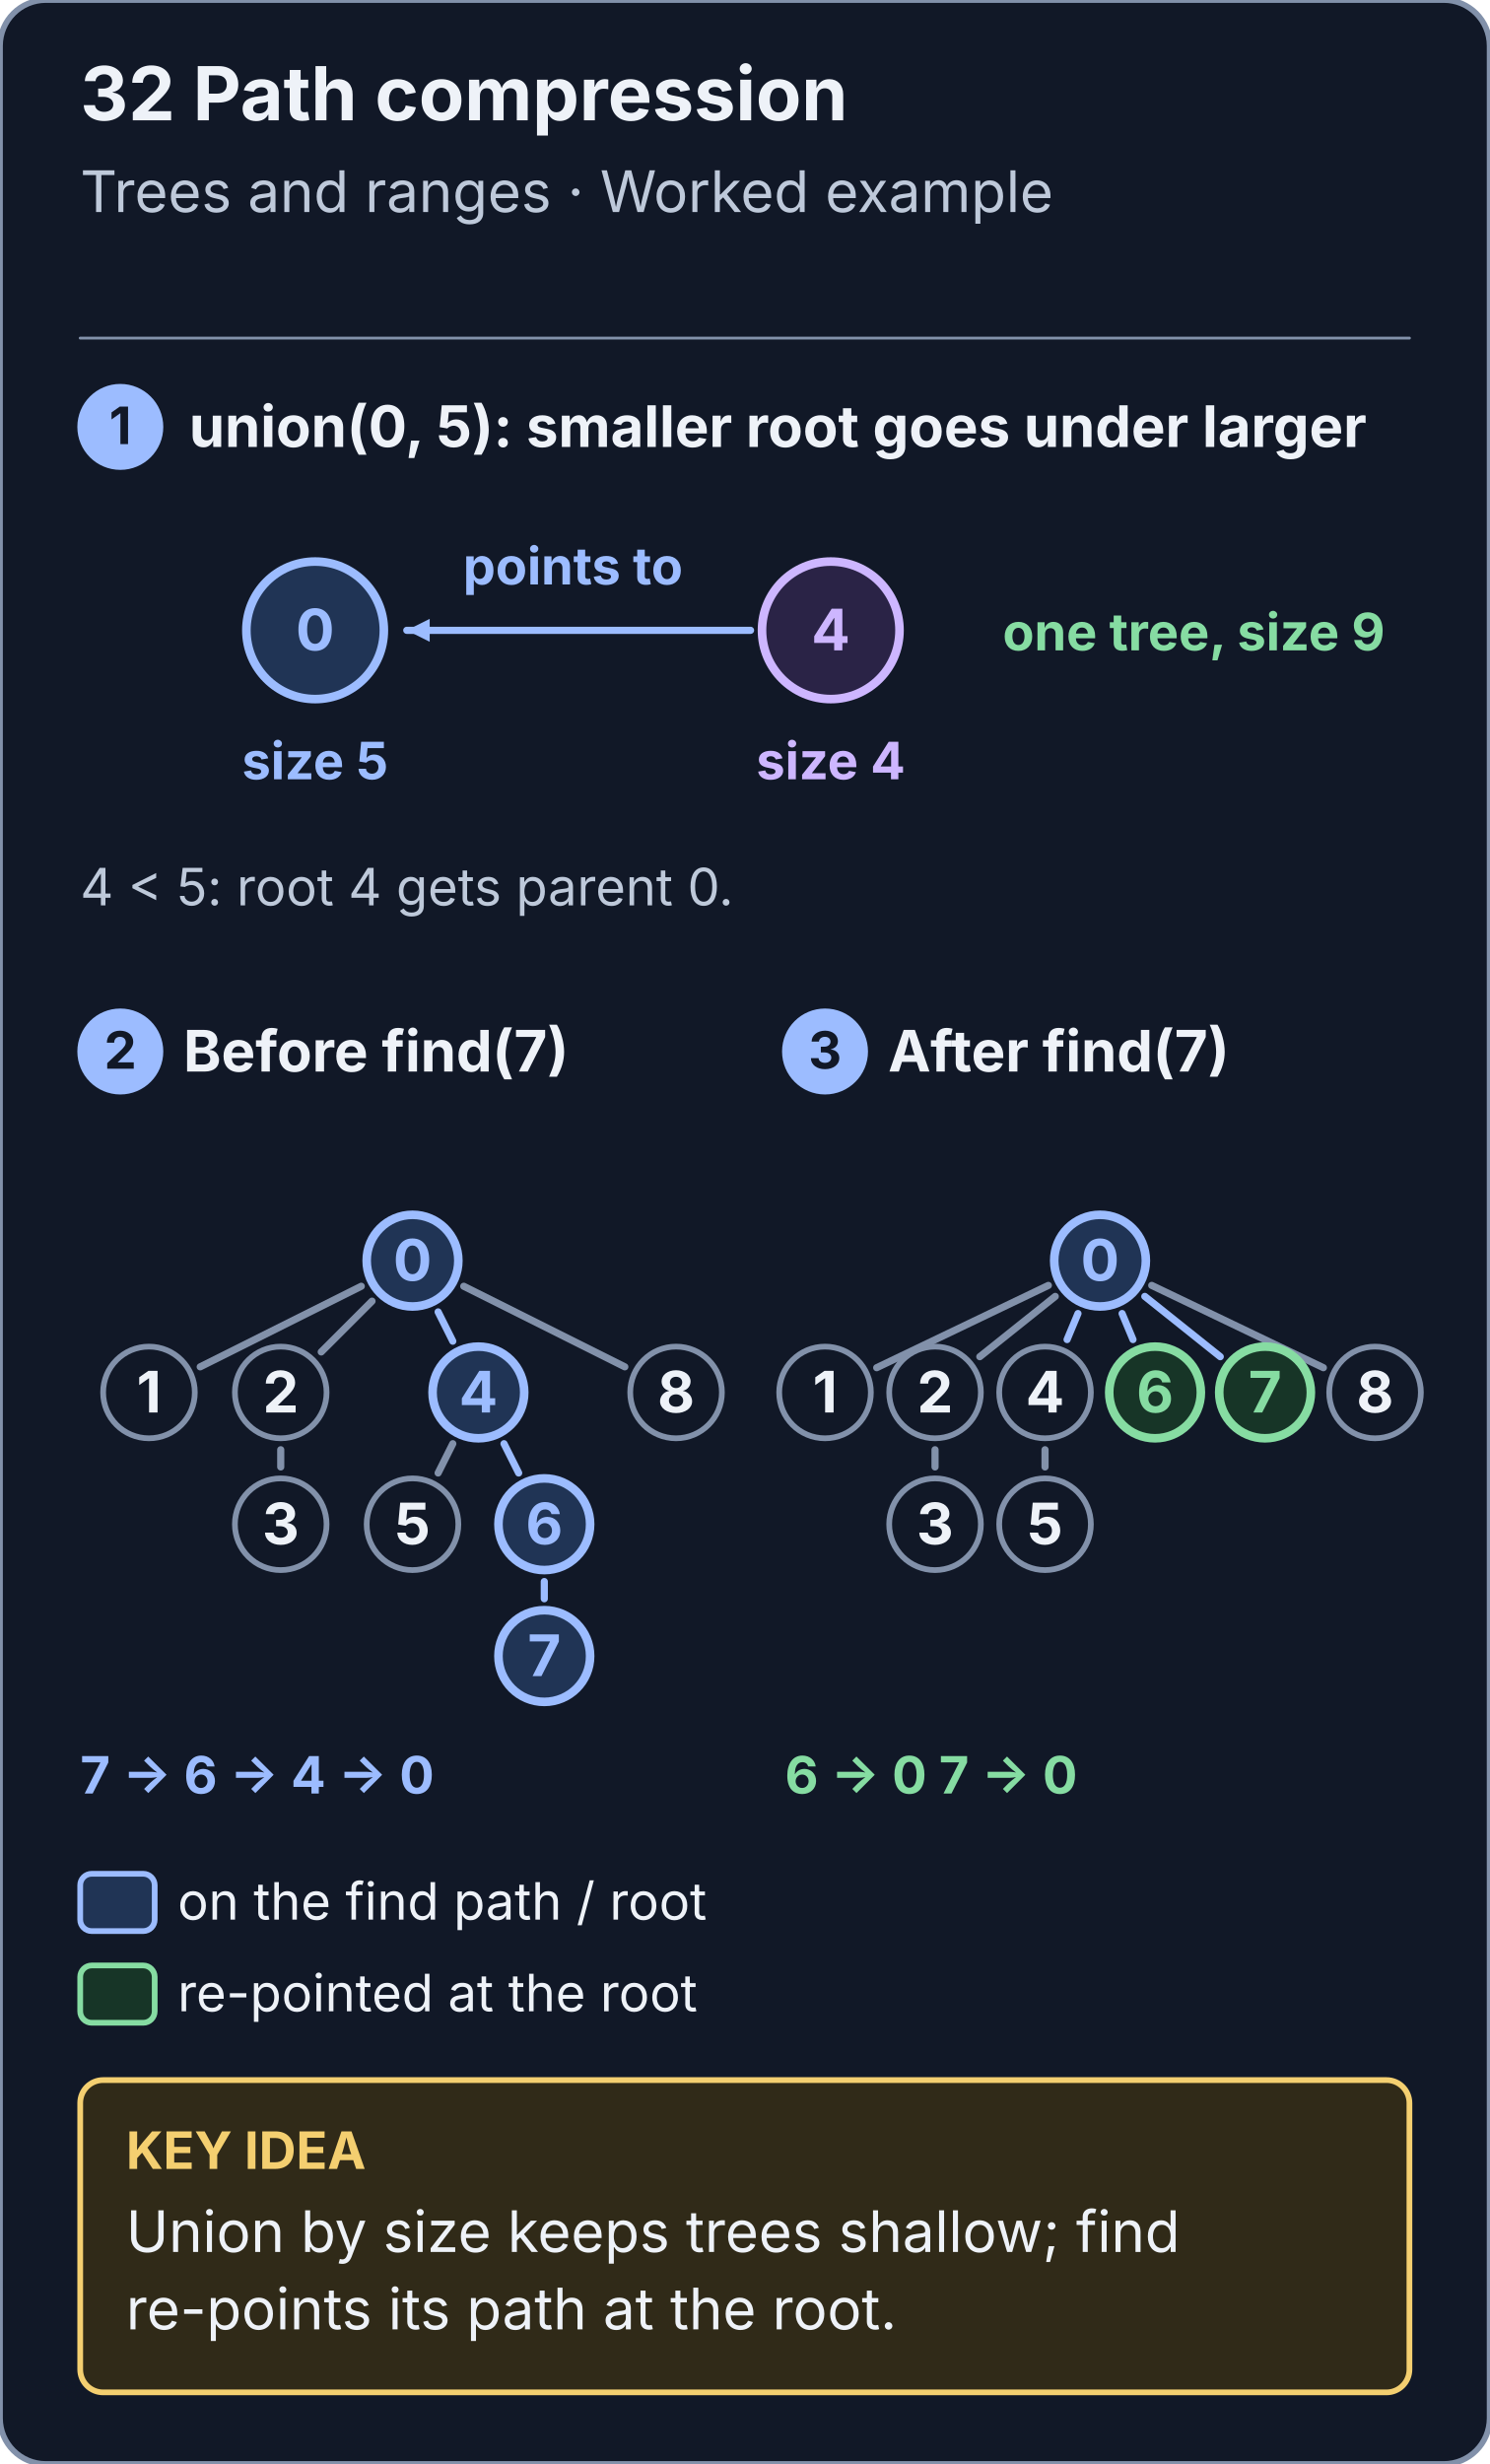
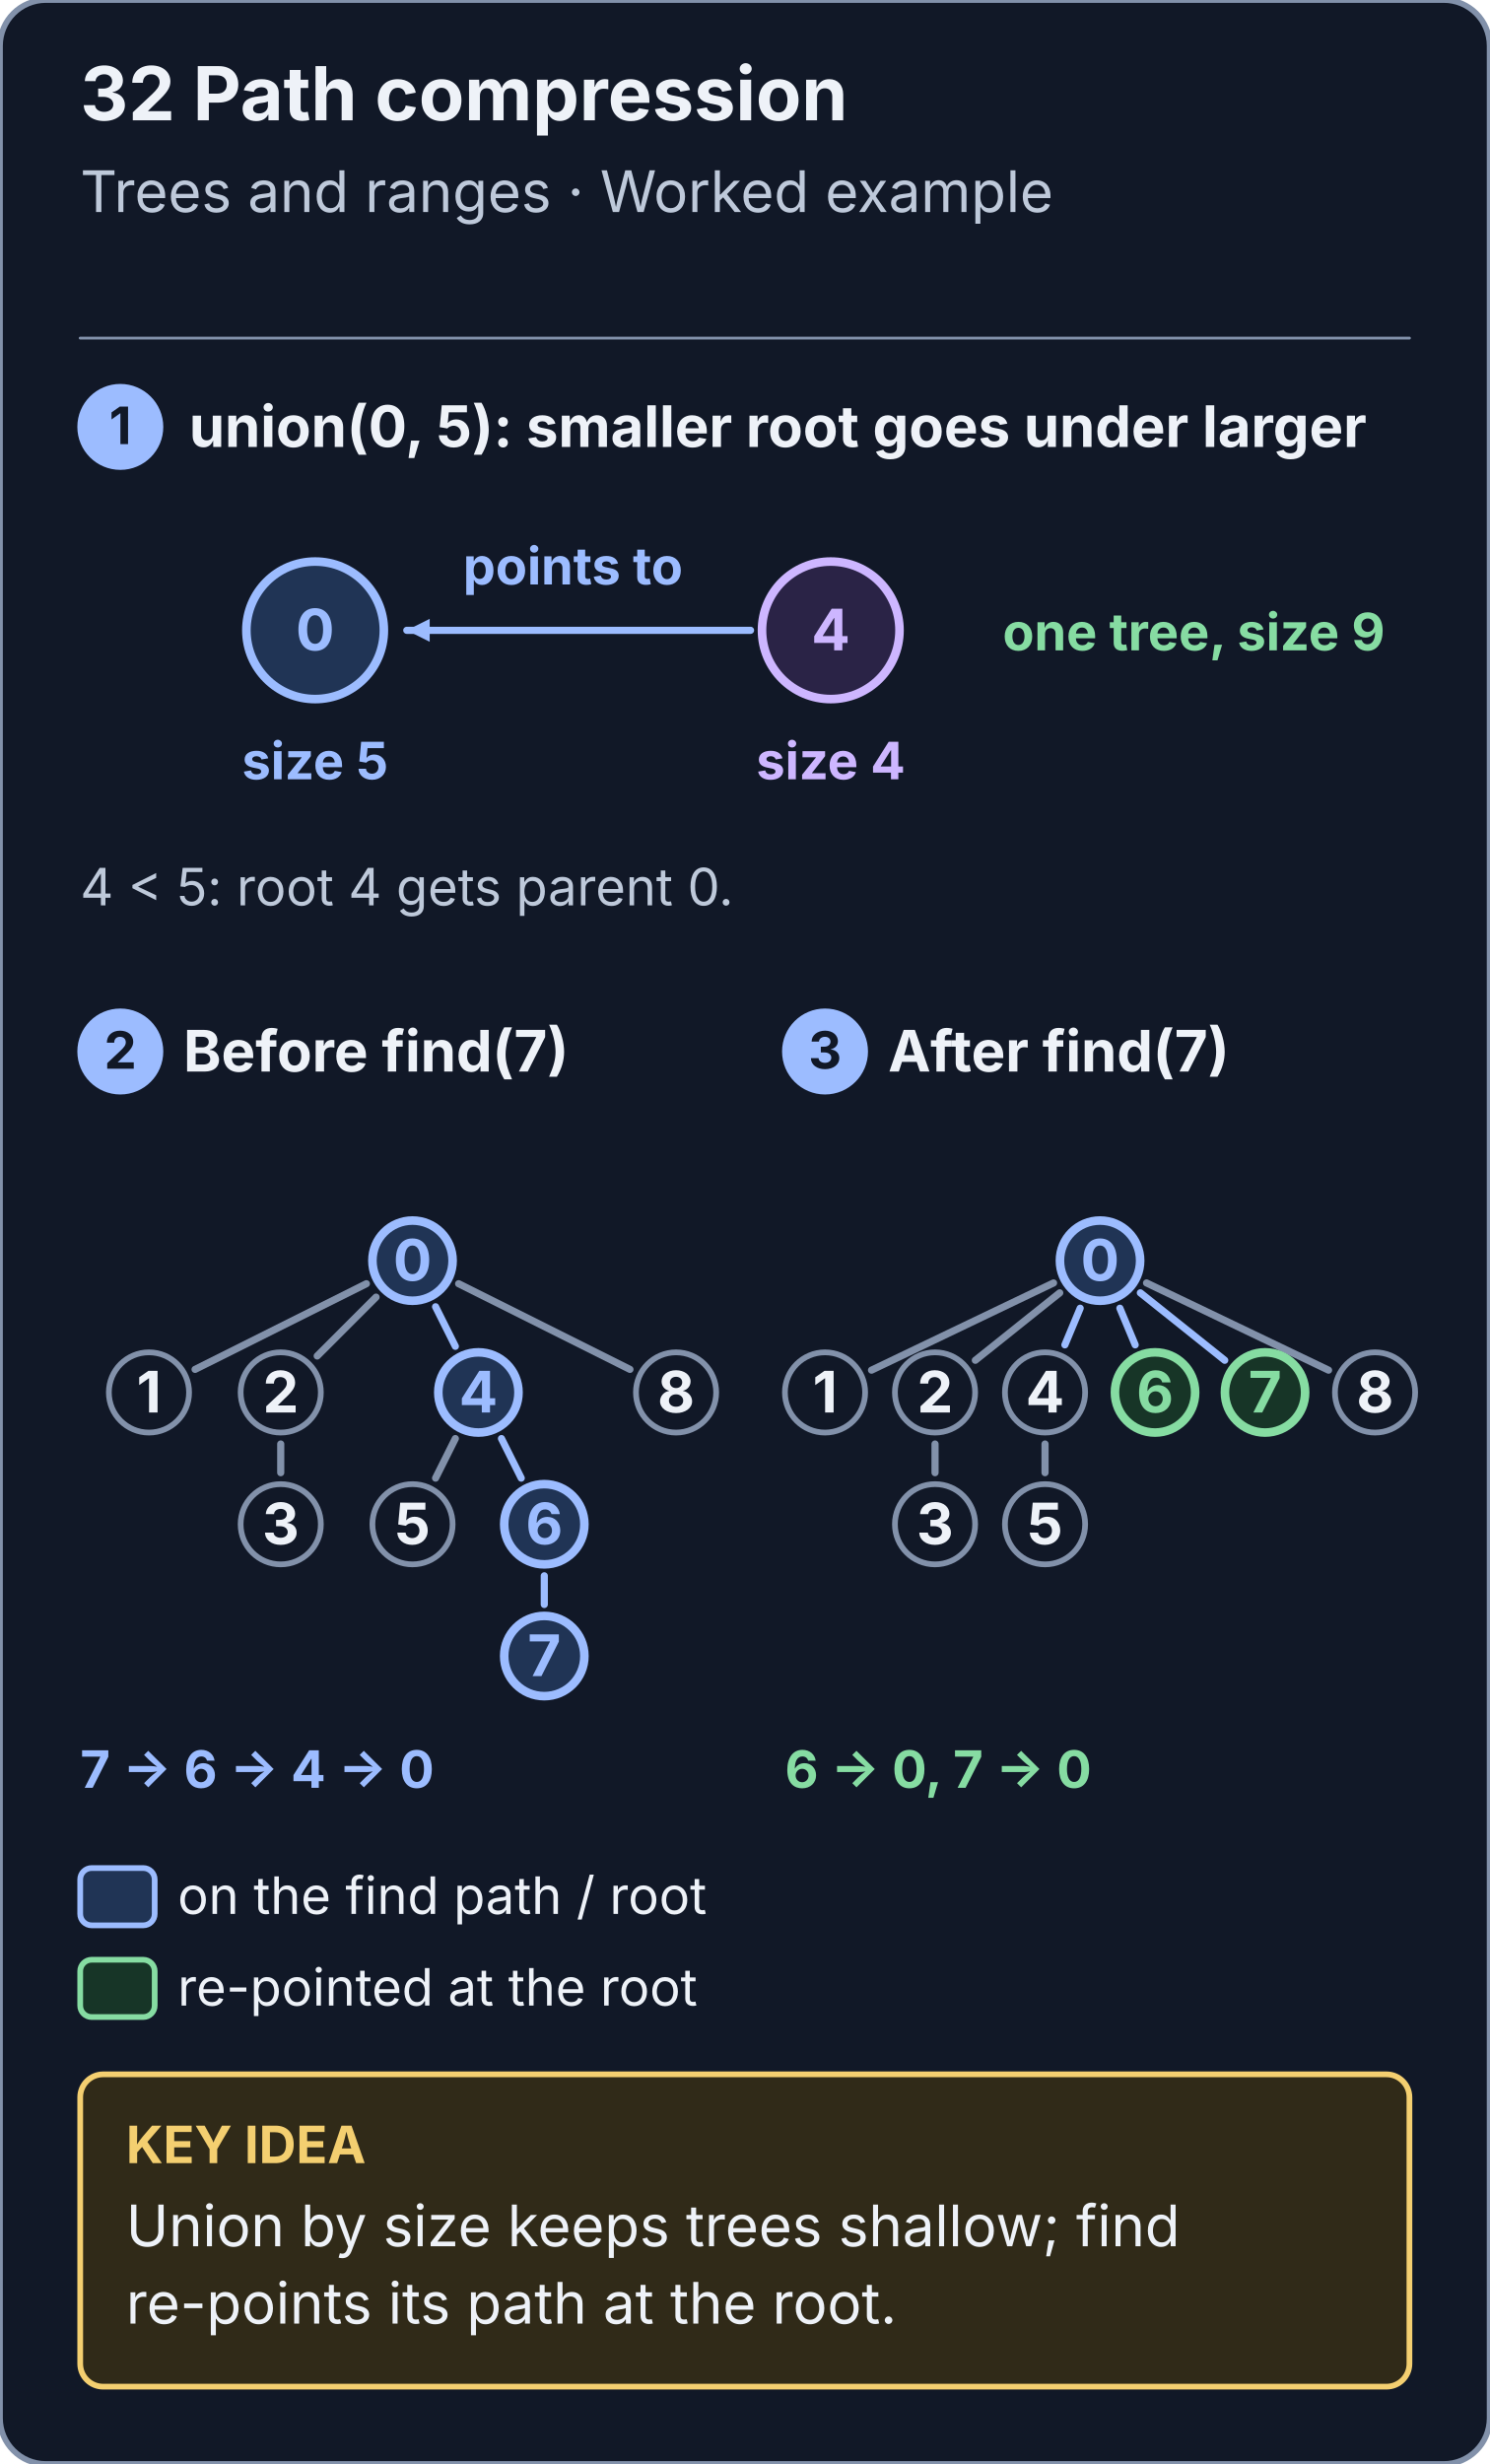
<svg xmlns="http://www.w3.org/2000/svg" viewBox="0 0 520 860" width="520" height="860" role="img" aria-labelledby="title desc">
  <style>text{font-family:system-ui,-apple-system,BlinkMacSystemFont,"Segoe UI",sans-serif} line,path{stroke-linecap:round;stroke-linejoin:round}</style>
  <defs>
    <marker id="union-find-compression-paper-arrow" markerWidth="9" markerHeight="9" refX="8" refY="4" orient="auto" markerUnits="userSpaceOnUse">
      <path d="M 0 0 L 8 4 L 0 8 Z" fill="#111827" />
    </marker>
    <marker id="union-find-compression-ink-arrow" markerWidth="9" markerHeight="9" refX="8" refY="4" orient="auto" markerUnits="userSpaceOnUse">
      <path d="M 0 0 L 8 4 L 0 8 Z" fill="#eef2f8" />
    </marker>
    <marker id="union-find-compression-muted-arrow" markerWidth="9" markerHeight="9" refX="8" refY="4" orient="auto" markerUnits="userSpaceOnUse">
      <path d="M 0 0 L 8 4 L 0 8 Z" fill="#bec9da" />
    </marker>
    <marker id="union-find-compression-line-arrow" markerWidth="9" markerHeight="9" refX="8" refY="4" orient="auto" markerUnits="userSpaceOnUse">
      <path d="M 0 0 L 8 4 L 0 8 Z" fill="#8291aa" />
    </marker>
    <marker id="union-find-compression-blue-arrow" markerWidth="9" markerHeight="9" refX="8" refY="4" orient="auto" markerUnits="userSpaceOnUse">
      <path d="M 0 0 L 8 4 L 0 8 Z" fill="#9cbcff" />
    </marker>
    <marker id="union-find-compression-soft-arrow" markerWidth="9" markerHeight="9" refX="8" refY="4" orient="auto" markerUnits="userSpaceOnUse">
      <path d="M 0 0 L 8 4 L 0 8 Z" fill="#203455" />
    </marker>
    <marker id="union-find-compression-note-arrow" markerWidth="9" markerHeight="9" refX="8" refY="4" orient="auto" markerUnits="userSpaceOnUse">
      <path d="M 0 0 L 8 4 L 0 8 Z" fill="#302a18" />
    </marker>
    <marker id="union-find-compression-gold-arrow" markerWidth="9" markerHeight="9" refX="8" refY="4" orient="auto" markerUnits="userSpaceOnUse">
      <path d="M 0 0 L 8 4 L 0 8 Z" fill="#f4cf70" />
    </marker>
    <marker id="union-find-compression-red-arrow" markerWidth="9" markerHeight="9" refX="8" refY="4" orient="auto" markerUnits="userSpaceOnUse">
      <path d="M 0 0 L 8 4 L 0 8 Z" fill="#ffaaa1" />
    </marker>
    <marker id="union-find-compression-panel-arrow" markerWidth="9" markerHeight="9" refX="8" refY="4" orient="auto" markerUnits="userSpaceOnUse">
      <path d="M 0 0 L 8 4 L 0 8 Z" fill="#192333" />
    </marker>
    <marker id="union-find-compression-green-arrow" markerWidth="9" markerHeight="9" refX="8" refY="4" orient="auto" markerUnits="userSpaceOnUse">
      <path d="M 0 0 L 8 4 L 0 8 Z" fill="#86dca2" />
    </marker>
    <marker id="union-find-compression-mint-arrow" markerWidth="9" markerHeight="9" refX="8" refY="4" orient="auto" markerUnits="userSpaceOnUse">
      <path d="M 0 0 L 8 4 L 0 8 Z" fill="#173527" />
    </marker>
    <marker id="union-find-compression-violet-arrow" markerWidth="9" markerHeight="9" refX="8" refY="4" orient="auto" markerUnits="userSpaceOnUse">
      <path d="M 0 0 L 8 4 L 0 8 Z" fill="#cdb6ff" />
    </marker>
    <marker id="union-find-compression-lilac-arrow" markerWidth="9" markerHeight="9" refX="8" refY="4" orient="auto" markerUnits="userSpaceOnUse">
      <path d="M 0 0 L 8 4 L 0 8 Z" fill="#2a2346" />
    </marker>
    <marker id="union-find-compression-rose-arrow" markerWidth="9" markerHeight="9" refX="8" refY="4" orient="auto" markerUnits="userSpaceOnUse">
      <path d="M 0 0 L 8 4 L 0 8 Z" fill="#3d1f22" />
    </marker>
  </defs>
  <rect x="0" y="0" width="520" height="860" rx="16" fill="#111827" stroke="#8291aa" stroke-width="2" />
  <text x="28" y="42" font-size="26" fill="#eef2f8" text-anchor="start" font-weight="700">32  Path compression</text>
  <text x="28" y="74" font-size="20" fill="#bec9da" text-anchor="start" font-weight="400">Trees and ranges · Worked example</text>
  <line x1="28" y1="118" x2="492" y2="118" stroke="#8291aa" stroke-width="1" />
  <circle cx="42" cy="149" r="14" fill="#9cbcff" stroke="#9cbcff" stroke-width="2" />
  <text x="42" y="155" font-size="18" fill="#111827" text-anchor="middle" font-weight="700">1</text>
  <text x="66" y="156" font-size="20" fill="#eef2f8" text-anchor="start" font-weight="700">union(0, 5): smaller root goes under larger</text>
  <circle cx="110" cy="220" r="24" fill="#203455" stroke="#9cbcff" stroke-width="3" />
  <text x="110" y="227" font-size="20" fill="#9cbcff" text-anchor="middle" font-weight="700">0</text>
  <circle cx="290" cy="220" r="24" fill="#2a2346" stroke="#cdb6ff" stroke-width="3" />
  <text x="290" y="227" font-size="20" fill="#cdb6ff" text-anchor="middle" font-weight="700">4</text>
  <line x1="262.0" y1="220.0" x2="142.0" y2="220.0" stroke="#9cbcff" stroke-width="2.5" marker-end="url(#union-find-compression-blue-arrow)" />
  <text x="200.0" y="204.0" font-size="18" fill="#9cbcff" text-anchor="middle" font-weight="700">points to</text>
  <text x="110" y="272" font-size="18" fill="#9cbcff" text-anchor="middle" font-weight="700">size 5</text>
  <text x="290" y="272" font-size="18" fill="#cdb6ff" text-anchor="middle" font-weight="700">size 4</text>
  <text x="350" y="227" font-size="18" fill="#86dca2" text-anchor="start" font-weight="700">one tree, size 9</text>
  <text x="28" y="316" font-size="18" fill="#bec9da" text-anchor="start" font-weight="400">4 &lt; 5: root 4 gets parent 0.</text>
  <circle cx="42" cy="367" r="14" fill="#9cbcff" stroke="#9cbcff" stroke-width="2" />
  <text x="42" y="373" font-size="18" fill="#111827" text-anchor="middle" font-weight="700">2</text>
  <text x="64" y="374" font-size="20" fill="#eef2f8" text-anchor="start" font-weight="700">Before find(7)</text>
  <circle cx="288" cy="367" r="14" fill="#9cbcff" stroke="#9cbcff" stroke-width="2" />
  <text x="288" y="373" font-size="18" fill="#111827" text-anchor="middle" font-weight="700">3</text>
  <text x="310" y="374" font-size="20" fill="#eef2f8" text-anchor="start" font-weight="700">After find(7)</text>
-   <line x1="69.89" y1="477.06" x2="126.11" y2="448.94" stroke="#8291aa" stroke-width="2.5" />
-   <line x1="112.14" y1="471.86" x2="129.86" y2="454.14" stroke="#8291aa" stroke-width="2.5" />
-   <line x1="98.0" y1="512.0" x2="98.0" y2="506.0" stroke="#8291aa" stroke-width="2.5" />
-   <line x1="158.06" y1="468.11" x2="152.94" y2="457.89" stroke="#9cbcff" stroke-width="2.5" />
-   <line x1="152.94" y1="514.11" x2="158.06" y2="503.89" stroke="#8291aa" stroke-width="2.5" />
-   <line x1="181.06" y1="514.11" x2="175.94" y2="503.89" stroke="#9cbcff" stroke-width="2.5" />
-   <line x1="190.0" y1="558.0" x2="190.0" y2="552.0" stroke="#9cbcff" stroke-width="2.5" />
-   <line x1="218.11" y1="477.06" x2="161.89" y2="448.94" stroke="#8291aa" stroke-width="2.5" />
-   <circle cx="52.0" cy="486" r="16" fill="#111827" stroke="#8291aa" stroke-width="2" />
+   <line x1="68.1" y1="477.95" x2="127.9" y2="448.05" stroke="#8291aa" stroke-width="2.5" />
+   <line x1="110.73" y1="473.27" x2="131.27" y2="452.73" stroke="#8291aa" stroke-width="2.5" />
+   <line x1="98.0" y1="514.0" x2="98.0" y2="504.0" stroke="#8291aa" stroke-width="2.5" />
+   <line x1="158.95" y1="469.9" x2="152.05" y2="456.1" stroke="#9cbcff" stroke-width="2.5" />
+   <line x1="152.05" y1="515.9" x2="158.95" y2="502.1" stroke="#8291aa" stroke-width="2.5" />
+   <line x1="181.95" y1="515.9" x2="175.05" y2="502.1" stroke="#9cbcff" stroke-width="2.5" />
+   <line x1="190.0" y1="560.0" x2="190.0" y2="550.0" stroke="#9cbcff" stroke-width="2.5" />
+   <line x1="219.9" y1="477.95" x2="160.1" y2="448.05" stroke="#8291aa" stroke-width="2.5" />
+   <circle cx="52.0" cy="486" r="14" fill="#111827" stroke="#8291aa" stroke-width="2" />
  <text x="52.0" y="493" font-size="20" fill="#eef2f8" text-anchor="middle" font-weight="700">1</text>
-   <circle cx="98.0" cy="532" r="16" fill="#111827" stroke="#8291aa" stroke-width="2" />
+   <circle cx="98.0" cy="532" r="14" fill="#111827" stroke="#8291aa" stroke-width="2" />
  <text x="98.0" y="539" font-size="20" fill="#eef2f8" text-anchor="middle" font-weight="700">3</text>
-   <circle cx="98.0" cy="486" r="16" fill="#111827" stroke="#8291aa" stroke-width="2" />
+   <circle cx="98.0" cy="486" r="14" fill="#111827" stroke="#8291aa" stroke-width="2" />
  <text x="98.0" y="493" font-size="20" fill="#eef2f8" text-anchor="middle" font-weight="700">2</text>
-   <circle cx="144.0" cy="532" r="16" fill="#111827" stroke="#8291aa" stroke-width="2" />
+   <circle cx="144.0" cy="532" r="14" fill="#111827" stroke="#8291aa" stroke-width="2" />
  <text x="144.0" y="539" font-size="20" fill="#eef2f8" text-anchor="middle" font-weight="700">5</text>
-   <circle cx="190.0" cy="578" r="16" fill="#203455" stroke="#9cbcff" stroke-width="3" />
+   <circle cx="190.0" cy="578" r="14" fill="#203455" stroke="#9cbcff" stroke-width="3" />
  <text x="190.0" y="585" font-size="20" fill="#9cbcff" text-anchor="middle" font-weight="700">7</text>
-   <circle cx="190.0" cy="532" r="16" fill="#203455" stroke="#9cbcff" stroke-width="3" />
+   <circle cx="190.0" cy="532" r="14" fill="#203455" stroke="#9cbcff" stroke-width="3" />
  <text x="190.0" y="539" font-size="20" fill="#9cbcff" text-anchor="middle" font-weight="700">6</text>
-   <circle cx="167.0" cy="486" r="16" fill="#203455" stroke="#9cbcff" stroke-width="3" />
+   <circle cx="167.0" cy="486" r="14" fill="#203455" stroke="#9cbcff" stroke-width="3" />
  <text x="167.0" y="493" font-size="20" fill="#9cbcff" text-anchor="middle" font-weight="700">4</text>
-   <circle cx="236.0" cy="486" r="16" fill="#111827" stroke="#8291aa" stroke-width="2" />
+   <circle cx="236.0" cy="486" r="14" fill="#111827" stroke="#8291aa" stroke-width="2" />
  <text x="236.0" y="493" font-size="20" fill="#eef2f8" text-anchor="middle" font-weight="700">8</text>
-   <circle cx="144.0" cy="440" r="16" fill="#203455" stroke="#9cbcff" stroke-width="3" />
+   <circle cx="144.0" cy="440" r="14" fill="#203455" stroke="#9cbcff" stroke-width="3" />
  <text x="144.0" y="447" font-size="20" fill="#9cbcff" text-anchor="middle" font-weight="700">0</text>
-   <line x1="306.04" y1="477.36" x2="365.96" y2="448.64" stroke="#8291aa" stroke-width="2.5" />
-   <line x1="342.03" y1="473.52" x2="368.37" y2="452.48" stroke="#8291aa" stroke-width="2.5" />
-   <line x1="326.4" y1="512.0" x2="326.4" y2="506.0" stroke="#8291aa" stroke-width="2.5" />
-   <line x1="372.5" y1="467.54" x2="376.3" y2="458.46" stroke="#9cbcff" stroke-width="2.5" />
-   <line x1="364.8" y1="512.0" x2="364.8" y2="506.0" stroke="#8291aa" stroke-width="2.5" />
-   <line x1="395.5" y1="467.54" x2="391.7" y2="458.46" stroke="#9cbcff" stroke-width="2.5" />
-   <line x1="425.97" y1="473.52" x2="399.63" y2="452.48" stroke="#9cbcff" stroke-width="2.5" />
-   <line x1="461.96" y1="477.36" x2="402.04" y2="448.64" stroke="#8291aa" stroke-width="2.5" />
-   <circle cx="288.0" cy="486" r="16" fill="#111827" stroke="#8291aa" stroke-width="2" />
+   <line x1="304.23" y1="478.22" x2="367.77" y2="447.78" stroke="#8291aa" stroke-width="2.5" />
+   <line x1="340.47" y1="474.77" x2="369.93" y2="451.23" stroke="#8291aa" stroke-width="2.5" />
+   <line x1="326.4" y1="514.0" x2="326.4" y2="504.0" stroke="#8291aa" stroke-width="2.5" />
+   <line x1="371.73" y1="469.39" x2="377.07" y2="456.61" stroke="#9cbcff" stroke-width="2.5" />
+   <line x1="364.8" y1="514.0" x2="364.8" y2="504.0" stroke="#8291aa" stroke-width="2.5" />
+   <line x1="396.27" y1="469.39" x2="390.93" y2="456.61" stroke="#9cbcff" stroke-width="2.5" />
+   <line x1="427.53" y1="474.77" x2="398.07" y2="451.23" stroke="#9cbcff" stroke-width="2.5" />
+   <line x1="463.77" y1="478.22" x2="400.23" y2="447.78" stroke="#8291aa" stroke-width="2.5" />
+   <circle cx="288.0" cy="486" r="14" fill="#111827" stroke="#8291aa" stroke-width="2" />
  <text x="288.0" y="493" font-size="20" fill="#eef2f8" text-anchor="middle" font-weight="700">1</text>
-   <circle cx="326.4" cy="532" r="16" fill="#111827" stroke="#8291aa" stroke-width="2" />
+   <circle cx="326.4" cy="532" r="14" fill="#111827" stroke="#8291aa" stroke-width="2" />
  <text x="326.4" y="539" font-size="20" fill="#eef2f8" text-anchor="middle" font-weight="700">3</text>
-   <circle cx="326.4" cy="486" r="16" fill="#111827" stroke="#8291aa" stroke-width="2" />
+   <circle cx="326.4" cy="486" r="14" fill="#111827" stroke="#8291aa" stroke-width="2" />
  <text x="326.4" y="493" font-size="20" fill="#eef2f8" text-anchor="middle" font-weight="700">2</text>
-   <circle cx="364.8" cy="532" r="16" fill="#111827" stroke="#8291aa" stroke-width="2" />
+   <circle cx="364.8" cy="532" r="14" fill="#111827" stroke="#8291aa" stroke-width="2" />
  <text x="364.8" y="539" font-size="20" fill="#eef2f8" text-anchor="middle" font-weight="700">5</text>
-   <circle cx="364.8" cy="486" r="16" fill="#111827" stroke="#8291aa" stroke-width="2" />
+   <circle cx="364.8" cy="486" r="14" fill="#111827" stroke="#8291aa" stroke-width="2" />
  <text x="364.8" y="493" font-size="20" fill="#eef2f8" text-anchor="middle" font-weight="700">4</text>
-   <circle cx="403.2" cy="486" r="16" fill="#173527" stroke="#86dca2" stroke-width="3" />
+   <circle cx="403.2" cy="486" r="14" fill="#173527" stroke="#86dca2" stroke-width="3" />
  <text x="403.2" y="493" font-size="20" fill="#86dca2" text-anchor="middle" font-weight="700">6</text>
-   <circle cx="441.6" cy="486" r="16" fill="#173527" stroke="#86dca2" stroke-width="3" />
+   <circle cx="441.6" cy="486" r="14" fill="#173527" stroke="#86dca2" stroke-width="3" />
  <text x="441.6" y="493" font-size="20" fill="#86dca2" text-anchor="middle" font-weight="700">7</text>
-   <circle cx="480.0" cy="486" r="16" fill="#111827" stroke="#8291aa" stroke-width="2" />
+   <circle cx="480.0" cy="486" r="14" fill="#111827" stroke="#8291aa" stroke-width="2" />
  <text x="480.0" y="493" font-size="20" fill="#eef2f8" text-anchor="middle" font-weight="700">8</text>
-   <circle cx="384.0" cy="440" r="16" fill="#203455" stroke="#9cbcff" stroke-width="3" />
+   <circle cx="384.0" cy="440" r="14" fill="#203455" stroke="#9cbcff" stroke-width="3" />
  <text x="384.0" y="447" font-size="20" fill="#9cbcff" text-anchor="middle" font-weight="700">0</text>
-   <text x="28" y="626" font-size="18" fill="#9cbcff" text-anchor="start" font-weight="700">7 → 6 → 4 → 0</text>
-   <text x="274" y="626" font-size="18" fill="#86dca2" text-anchor="start" font-weight="700">6 → 0  7 → 0</text>
-   <rect x="28" y="654" width="26" height="20" rx="4" fill="#203455" stroke="#9cbcff" stroke-width="2" />
-   <text x="62" y="670" font-size="18" fill="#eef2f8" text-anchor="start" font-weight="400">on the find path / root</text>
-   <rect x="28" y="686" width="26" height="20" rx="4" fill="#173527" stroke="#86dca2" stroke-width="2" />
-   <text x="62" y="702" font-size="18" fill="#eef2f8" text-anchor="start" font-weight="400">re-pointed at the root</text>
-   <rect x="28" y="726" width="464" height="109" rx="8" fill="#302a18" stroke="#f4cf70" stroke-width="2" />
-   <text x="44" y="757" font-size="18" fill="#f4cf70" text-anchor="start" font-weight="700">KEY IDEA</text>
-   <text x="44" y="786" font-size="20" fill="#eef2f8" text-anchor="start" font-weight="400">Union by size keeps trees shallow; find</text>
-   <text x="44" y="813" font-size="20" fill="#eef2f8" text-anchor="start" font-weight="400">re-points its path at the root.</text>
+   <text x="28" y="624" font-size="18" fill="#9cbcff" text-anchor="start" font-weight="700">7 → 6 → 4 → 0</text>
+   <text x="274" y="624" font-size="18" fill="#86dca2" text-anchor="start" font-weight="700">6 → 0, 7 → 0</text>
+   <rect x="28" y="652" width="26" height="20" rx="4" fill="#203455" stroke="#9cbcff" stroke-width="2" />
+   <text x="62" y="668" font-size="18" fill="#eef2f8" text-anchor="start" font-weight="400">on the find path / root</text>
+   <rect x="28" y="684" width="26" height="20" rx="4" fill="#173527" stroke="#86dca2" stroke-width="2" />
+   <text x="62" y="700" font-size="18" fill="#eef2f8" text-anchor="start" font-weight="400">re-pointed at the root</text>
+   <rect x="28" y="724" width="464" height="109" rx="8" fill="#302a18" stroke="#f4cf70" stroke-width="2" />
+   <text x="44" y="755" font-size="18" fill="#f4cf70" text-anchor="start" font-weight="700">KEY IDEA</text>
+   <text x="44" y="784" font-size="20" fill="#eef2f8" text-anchor="start" font-weight="400">Union by size keeps trees shallow; find</text>
+   <text x="44" y="811" font-size="20" fill="#eef2f8" text-anchor="start" font-weight="400">re-points its path at the root.</text>
</svg>
